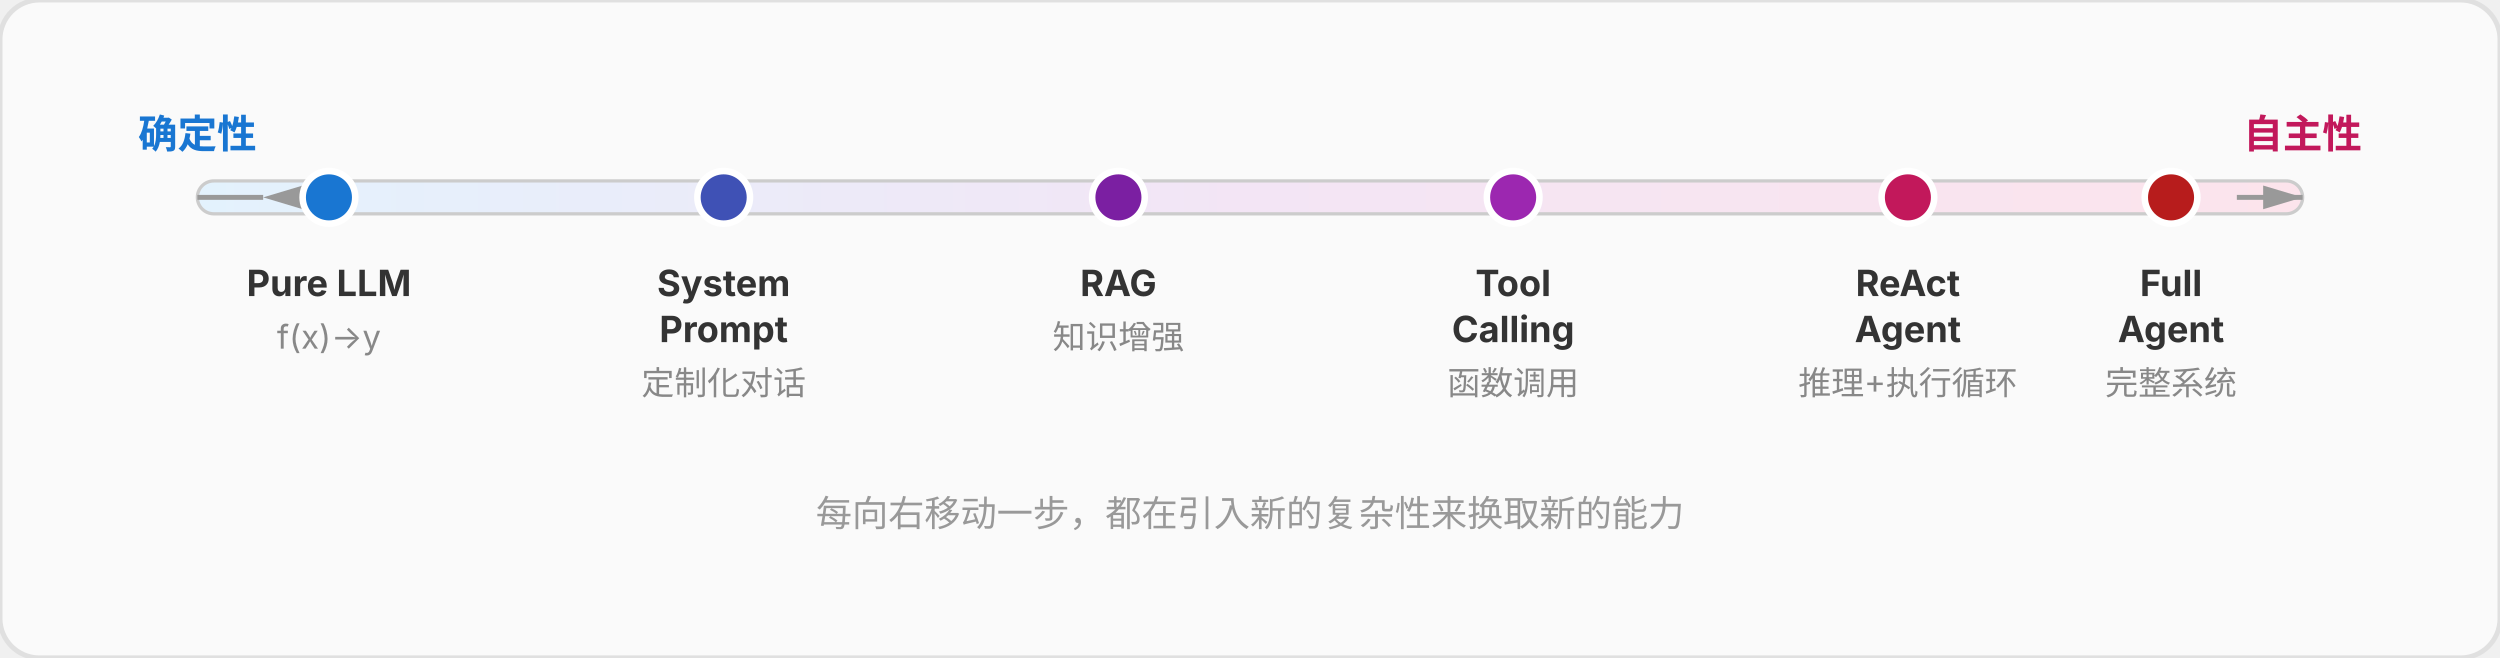
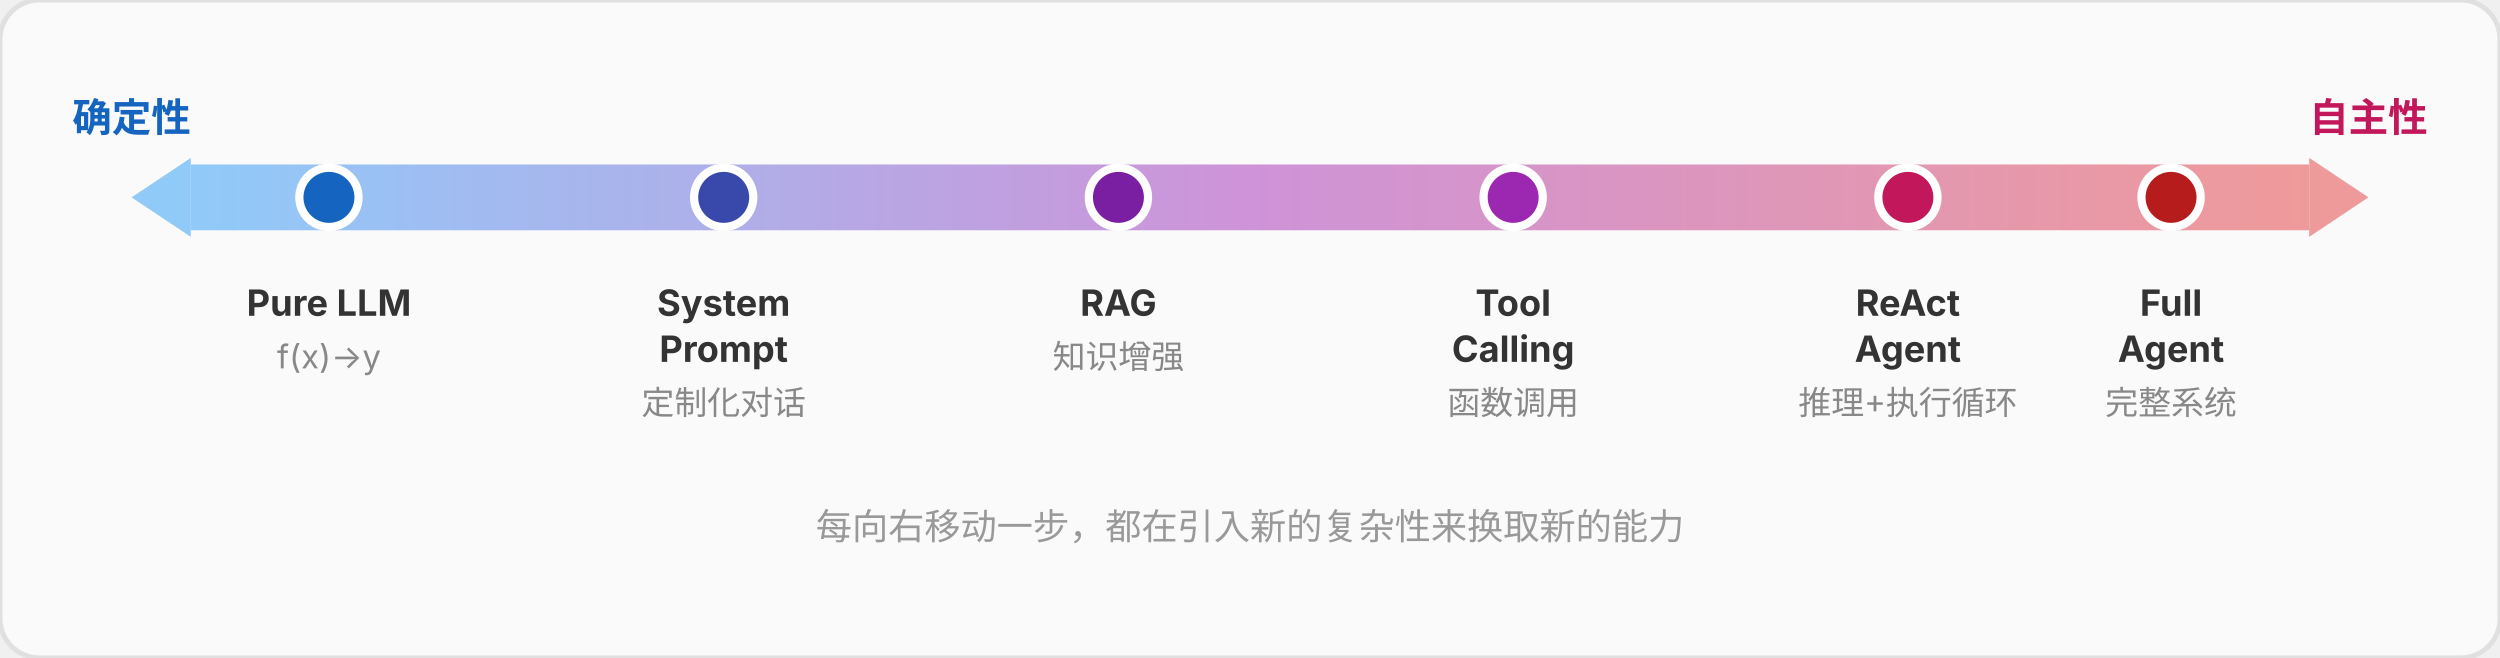
- <svg xmlns="http://www.w3.org/2000/svg" viewBox="0 0 760 200" font-family="-apple-system, 'Segoe UI', 'PingFang SC', 'Microsoft YaHei', sans-serif">
+ <svg xmlns="http://www.w3.org/2000/svg" viewBox="0 0 760 200" font-family="system-ui, -apple-system, 'PingFang SC', sans-serif">
  <defs>
    <linearGradient id="spectrumGrad" x1="0%" y1="0%" x2="100%" y2="0%">
-       <stop offset="0%" style="stop-color:#E3F2FD" />
-       <stop offset="50%" style="stop-color:#F3E5F5" />
-       <stop offset="100%" style="stop-color:#FCE4EC" />
+       <stop offset="0%" stop-color="#90CAF9" />
+       <stop offset="50%" stop-color="#CE93D8" />
+       <stop offset="100%" stop-color="#EF9A9A" />
    </linearGradient>
-     <marker id="arrow-l" viewBox="0 0 10 6" refX="0" refY="3" markerWidth="8" markerHeight="6" orient="auto-start-reverse">
-       <path d="M10,0 L0,3 L10,6 Z" fill="#999" />
-     </marker>
-     <marker id="arrow-r" viewBox="0 0 10 6" refX="10" refY="3" markerWidth="8" markerHeight="6" orient="auto-start-reverse">
-       <path d="M0,0 L10,3 L0,6 Z" fill="#999" />
-     </marker>
  </defs>
  <rect width="760" height="200" rx="12" fill="#fafafa" stroke="#e0e0e0" stroke-width="1.5" />
-   <rect x="60" y="55" width="640" height="10" rx="5" fill="url(#spectrumGrad)" stroke="#ccc" stroke-width="1" />
-   <text x="60" y="45" text-anchor="middle" font-size="12" font-weight="bold" fill="#1976D2">确定性</text>
-   <line x1="80" y1="60" x2="60" y2="60" stroke="#999" stroke-width="1.5" marker-start="url(#arrow-l)" />
-   <text x="700" y="45" text-anchor="middle" font-size="12" font-weight="bold" fill="#C2185B">自主性</text>
-   <line x1="680" y1="60" x2="700" y2="60" stroke="#999" stroke-width="1.5" marker-end="url(#arrow-r)" />
-   <circle cx="100" cy="60" r="8" fill="#1976D2" stroke="#fff" stroke-width="2" />
-   <text x="100" y="90" text-anchor="middle" font-size="11" font-weight="bold" fill="#333">Pure LLM</text>
-   <text x="100" y="106" text-anchor="middle" font-size="10" fill="#888">f(x)→y</text>
-   <circle cx="220" cy="60" r="8" fill="#3F51B5" stroke="#fff" stroke-width="2" />
-   <text x="220" y="90" text-anchor="middle" font-size="11" font-weight="bold" fill="#333">System</text>
-   <text x="220" y="104" text-anchor="middle" font-size="11" font-weight="bold" fill="#333">Prompt</text>
-   <text x="220" y="120" text-anchor="middle" font-size="10" fill="#888">定制化对话</text>
-   <circle cx="340" cy="60" r="8" fill="#7B1FA2" stroke="#fff" stroke-width="2" />
-   <text x="340" y="90" text-anchor="middle" font-size="11" font-weight="bold" fill="#333">RAG</text>
-   <text x="340" y="106" text-anchor="middle" font-size="10" fill="#888">知识增强</text>
-   <circle cx="460" cy="60" r="8" fill="#9C27B0" stroke="#fff" stroke-width="2" />
-   <text x="460" y="90" text-anchor="middle" font-size="11" font-weight="bold" fill="#333">Tool</text>
-   <text x="460" y="104" text-anchor="middle" font-size="11" font-weight="bold" fill="#333">Calling</text>
-   <text x="460" y="120" text-anchor="middle" font-size="10" fill="#888">函数调用</text>
-   <circle cx="580" cy="60" r="8" fill="#C2185B" stroke="#fff" stroke-width="2" />
-   <text x="580" y="90" text-anchor="middle" font-size="11" font-weight="bold" fill="#333">ReAct</text>
-   <text x="580" y="104" text-anchor="middle" font-size="11" font-weight="bold" fill="#333">Agent</text>
-   <text x="580" y="120" text-anchor="middle" font-size="10" fill="#888">推理+执行循环</text>
-   <circle cx="660" cy="60" r="8" fill="#B71C1C" stroke="#fff" stroke-width="2" />
-   <text x="660" y="90" text-anchor="middle" font-size="11" font-weight="bold" fill="#333">Full</text>
-   <text x="660" y="104" text-anchor="middle" font-size="11" font-weight="bold" fill="#333">Agent</text>
-   <text x="660" y="120" text-anchor="middle" font-size="10" fill="#888">完整系统</text>
-   <text x="380" y="160" text-anchor="middle" font-size="11" fill="#999">每向右移动一步，都在引入新的复杂性来换取新的能力</text>
+   <polygon points="40,60 58,48 58,72" fill="#90CAF9" />
+   <rect x="58" y="50" width="644" height="20" rx="0" fill="url(#spectrumGrad)" />
+   <polygon points="720,60 702,48 702,72" fill="#EF9A9A" />
+   <text x="40" y="40" text-anchor="middle" font-size="12" font-weight="bold" fill="#1565C0">确定性</text>
+   <text x="720" y="40" text-anchor="middle" font-size="12" font-weight="bold" fill="#C2185B">自主性</text>
+   <circle cx="100" cy="60" r="9" fill="#1565C0" stroke="#fff" stroke-width="2.5" />
+   <text x="100" y="96" text-anchor="middle" font-size="11" font-weight="bold" fill="#333">Pure LLM</text>
+   <text x="100" y="112" text-anchor="middle" font-size="10" fill="#888">f(x)→y</text>
+   <circle cx="220" cy="60" r="9" fill="#3949AB" stroke="#fff" stroke-width="2.5" />
+   <text x="220" y="96" text-anchor="middle" font-size="11" font-weight="bold" fill="#333">System</text>
+   <text x="220" y="110" text-anchor="middle" font-size="11" font-weight="bold" fill="#333">Prompt</text>
+   <text x="220" y="126" text-anchor="middle" font-size="10" fill="#888">定制化对话</text>
+   <circle cx="340" cy="60" r="9" fill="#7B1FA2" stroke="#fff" stroke-width="2.5" />
+   <text x="340" y="96" text-anchor="middle" font-size="11" font-weight="bold" fill="#333">RAG</text>
+   <text x="340" y="112" text-anchor="middle" font-size="10" fill="#888">知识增强</text>
+   <circle cx="460" cy="60" r="9" fill="#9C27B0" stroke="#fff" stroke-width="2.5" />
+   <text x="460" y="96" text-anchor="middle" font-size="11" font-weight="bold" fill="#333">Tool</text>
+   <text x="460" y="110" text-anchor="middle" font-size="11" font-weight="bold" fill="#333">Calling</text>
+   <text x="460" y="126" text-anchor="middle" font-size="10" fill="#888">函数调用</text>
+   <circle cx="580" cy="60" r="9" fill="#C2185B" stroke="#fff" stroke-width="2.5" />
+   <text x="580" y="96" text-anchor="middle" font-size="11" font-weight="bold" fill="#333">ReAct</text>
+   <text x="580" y="110" text-anchor="middle" font-size="11" font-weight="bold" fill="#333">Agent</text>
+   <text x="580" y="126" text-anchor="middle" font-size="10" fill="#888">推理+执行循环</text>
+   <circle cx="660" cy="60" r="9" fill="#B71C1C" stroke="#fff" stroke-width="2.5" />
+   <text x="660" y="96" text-anchor="middle" font-size="11" font-weight="bold" fill="#333">Full</text>
+   <text x="660" y="110" text-anchor="middle" font-size="11" font-weight="bold" fill="#333">Agent</text>
+   <text x="660" y="126" text-anchor="middle" font-size="10" fill="#888">完整系统</text>
+   <text x="380" y="164" text-anchor="middle" font-size="11" fill="#999">每向右移动一步，都在引入新的复杂性来换取新的能力</text>
</svg>
